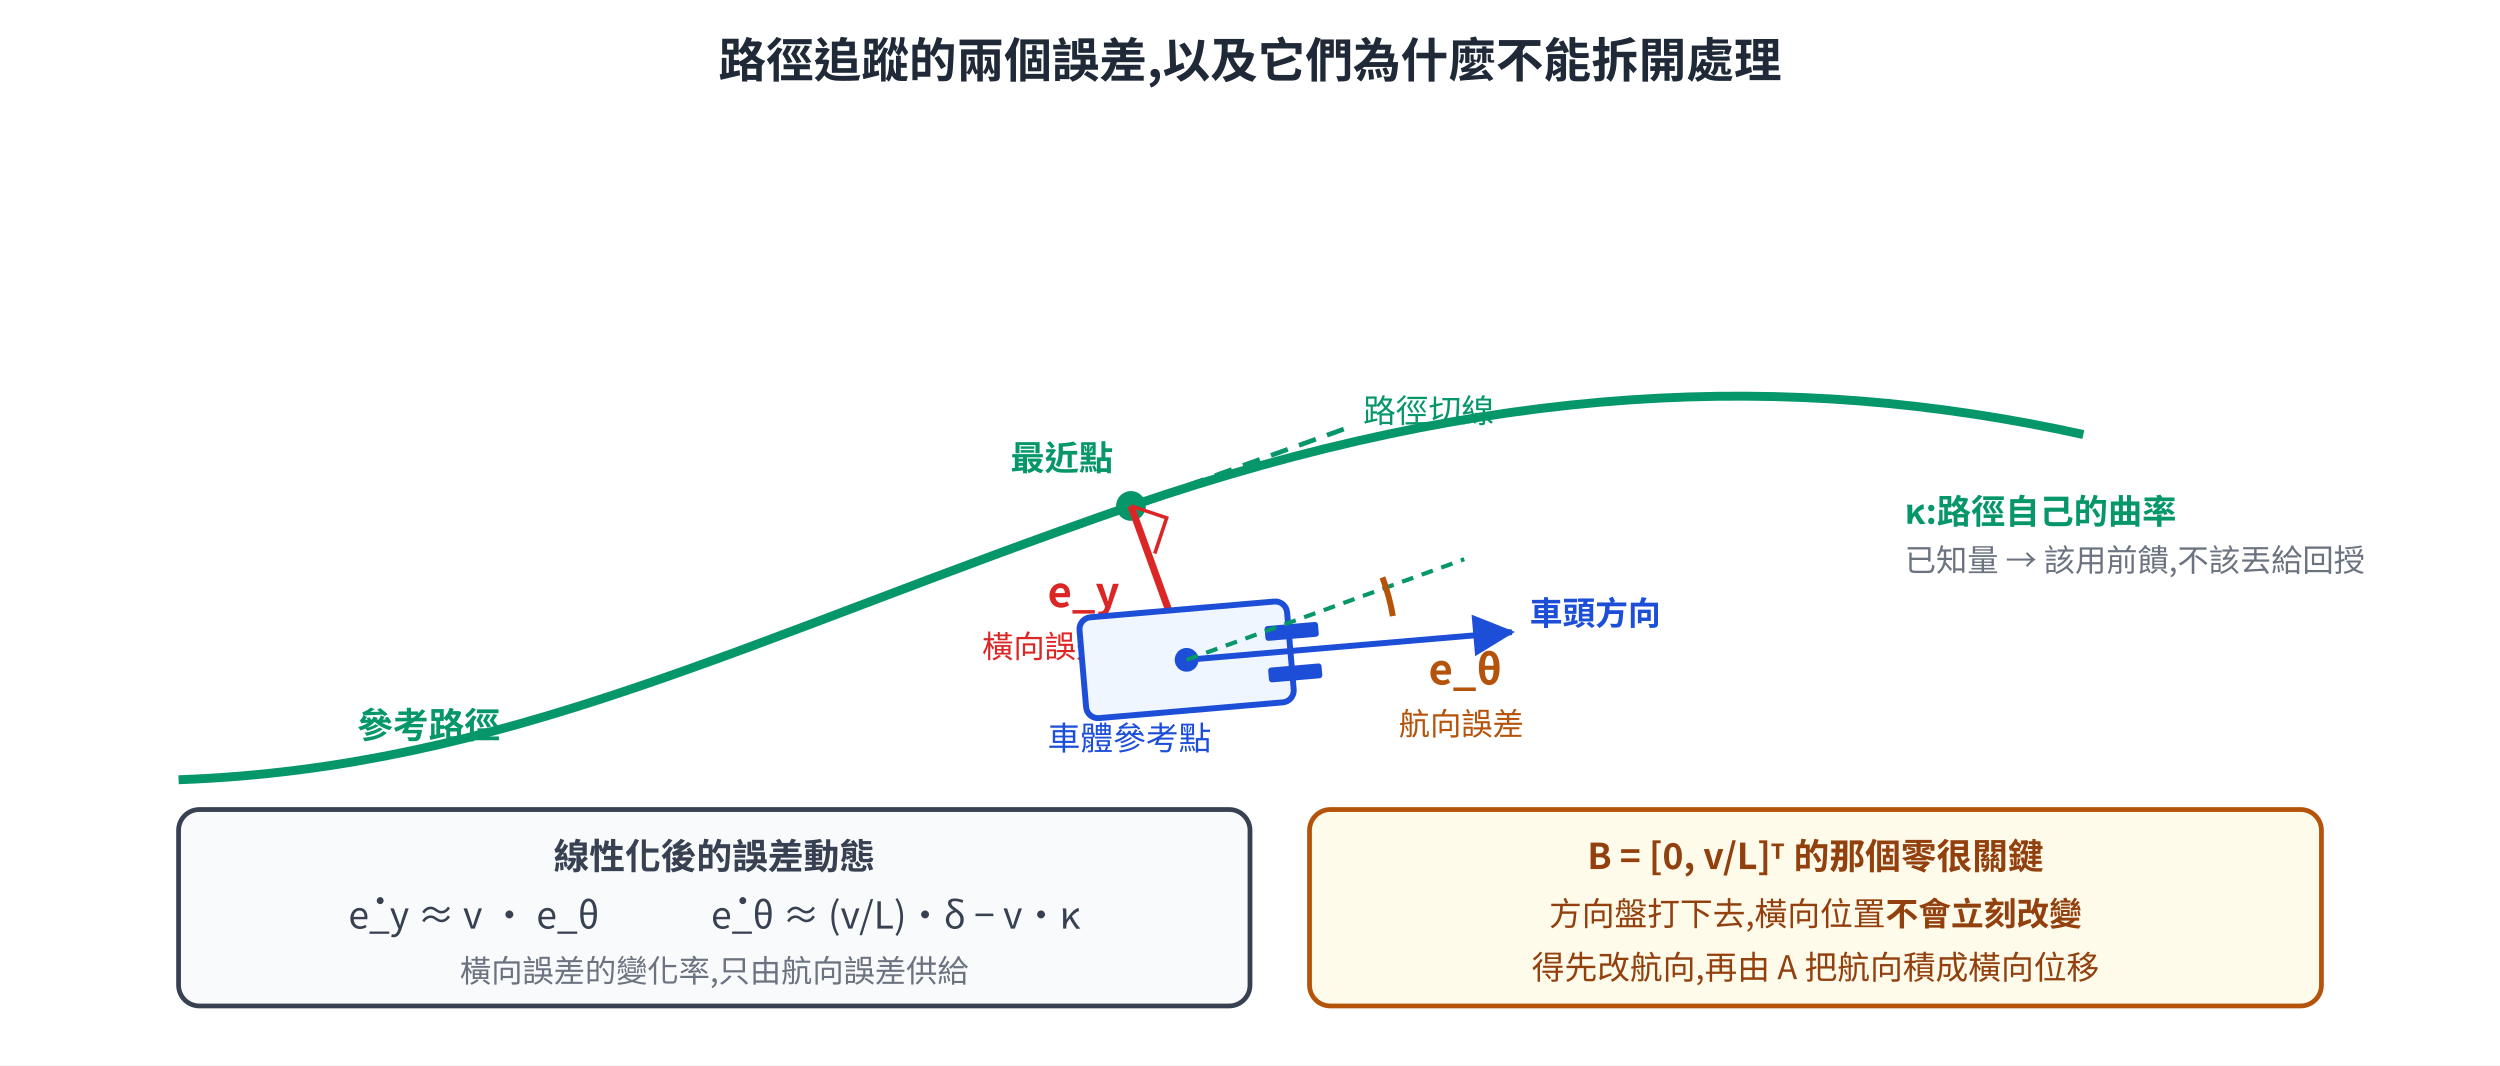
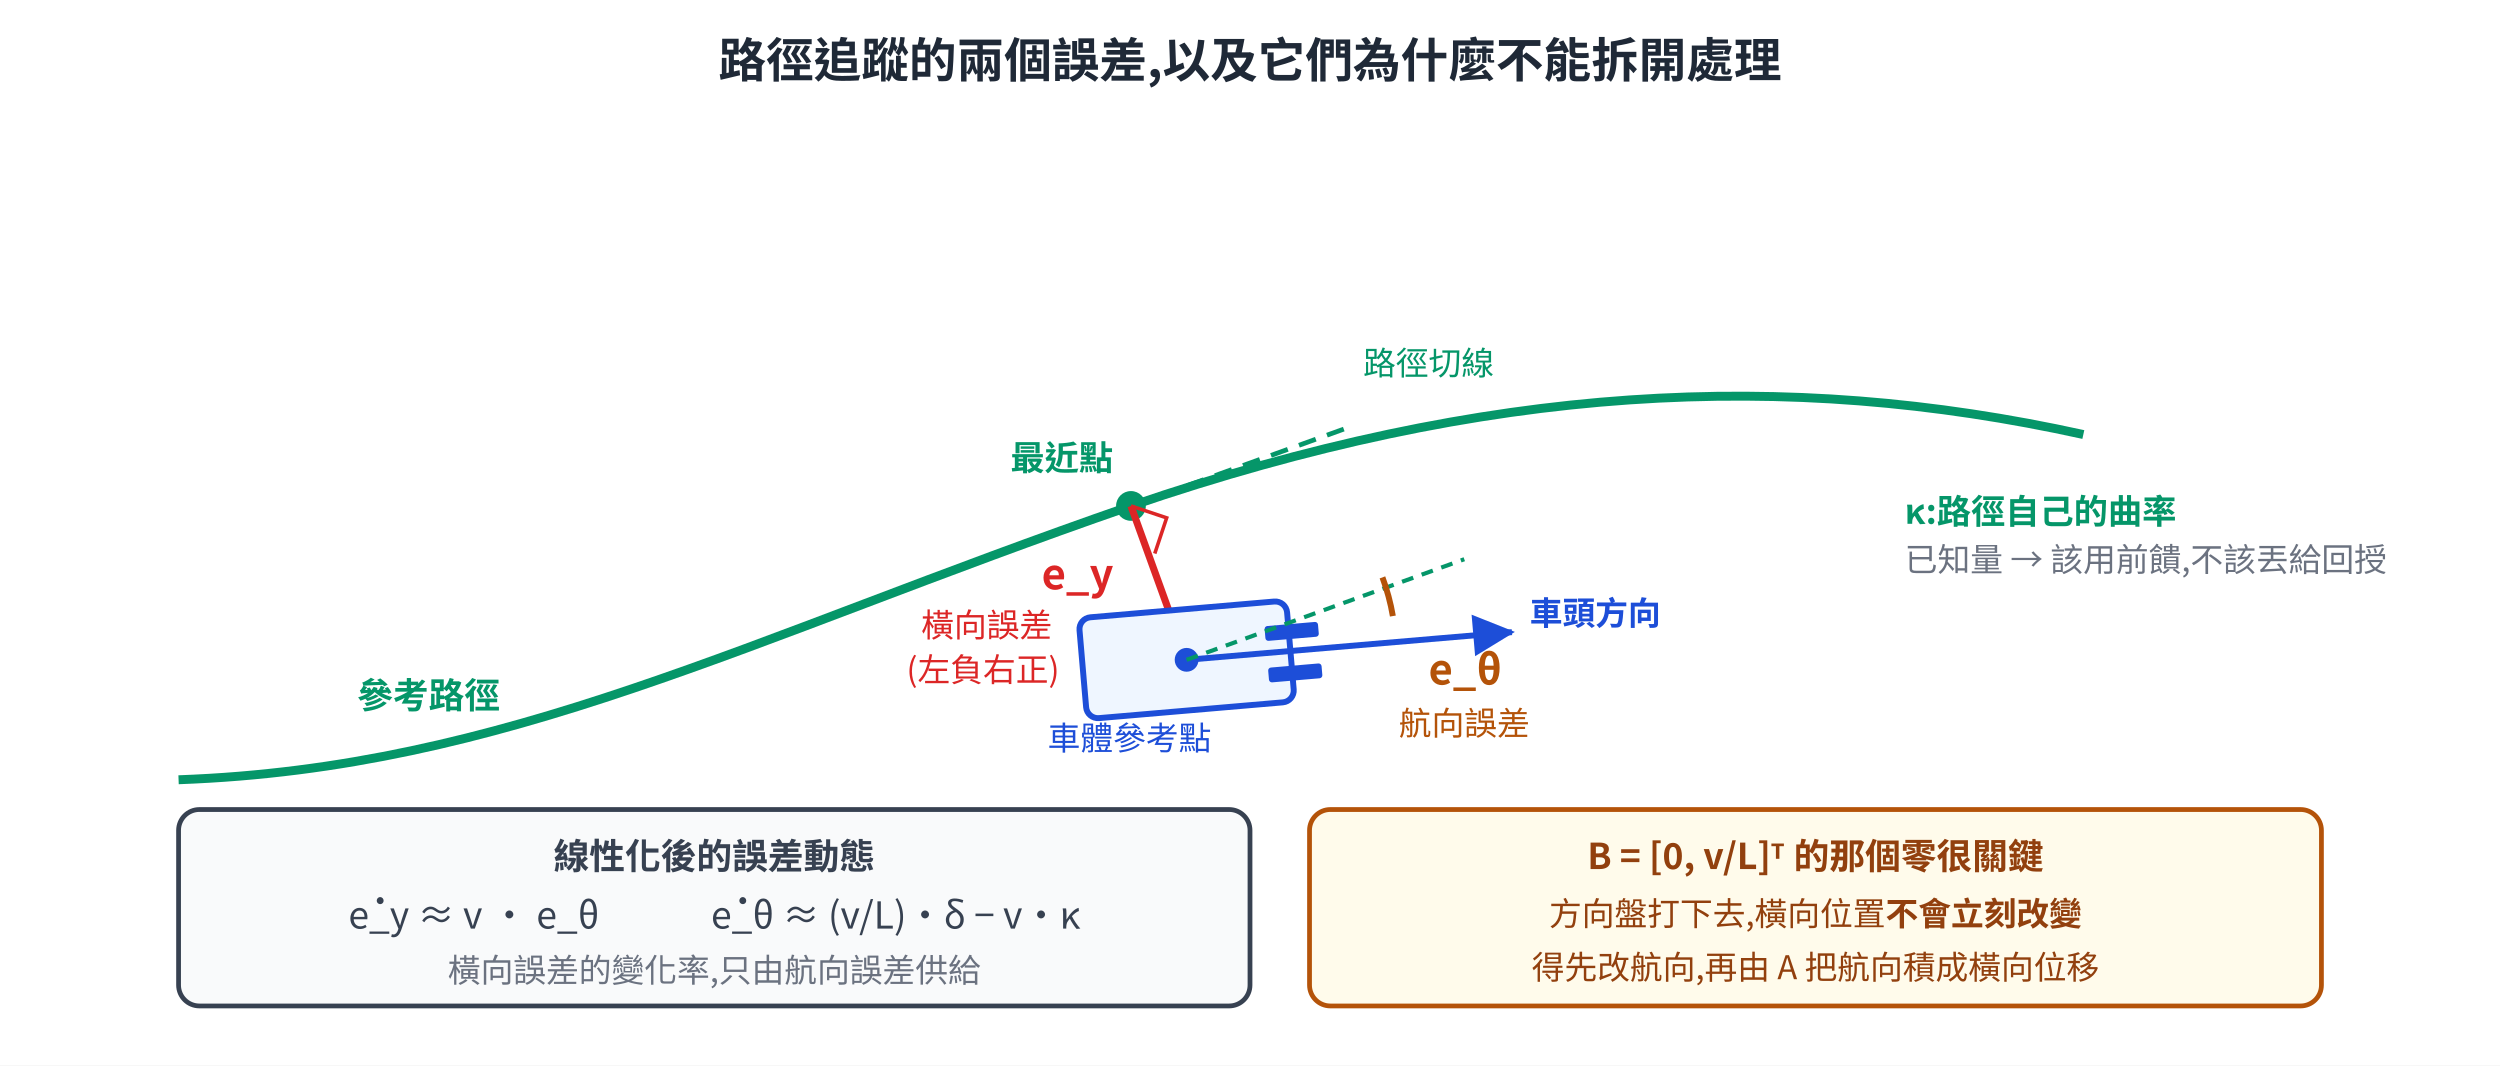
<svg xmlns="http://www.w3.org/2000/svg" viewBox="0 0 840 358" font-family="'Noto Sans CJK TC','PingFang TC','Microsoft JhengHei',sans-serif">
  <defs>
    <marker id="le-a" markerWidth="10" markerHeight="10" refX="6.5" refY="3.5" orient="auto">
      <path d="M0,0 L7,3.5 L0,7 Z" fill="#374151" />
    </marker>
    <marker id="le-b" markerWidth="10" markerHeight="10" refX="6.5" refY="3.5" orient="auto">
      <path d="M0,0 L7,3.5 L0,7 Z" fill="#1D4ED8" />
    </marker>
  </defs>
  <rect width="840" height="358" fill="#ffffff" />
  <text x="420" y="26" text-anchor="middle" font-size="16" font-weight="700" fill="#1F2937">路徑追蹤的兩個誤差,以及它們為什麼不能拆開處理</text>
  <path d="M60,262 C170,258 250,215 380,170 C500,129 600,124 700,146" fill="none" stroke="#059669" stroke-width="3" />
-   <text x="120" y="248" font-size="12" font-weight="700" fill="#059669">參考路徑</text>
+   <text x="120" y="238" font-size="12" font-weight="700" fill="#059669">參考路徑</text>
  <circle cx="380" cy="170" r="5" fill="#059669" />
  <text x="374" y="158" text-anchor="end" font-size="11.5" font-weight="700" fill="#059669">最近點</text>
  <line x1="323.6" y1="190.4" x2="452" y2="144" stroke="#059669" stroke-width="1.6" stroke-dasharray="6 4" />
-   <text x="458" y="142" font-size="11" fill="#059669">路徑切線</text>
+   <text x="458" y="126" font-size="11" fill="#059669">路徑切線</text>
  <line x1="380" y1="170" x2="398.7" y2="221.7" stroke="#DC2626" stroke-width="2.4" />
  <path d="M380,170 L392,174 L388,186" fill="none" stroke="#DC2626" stroke-width="1.2" />
-   <text x="352" y="204" font-size="14" font-weight="700" fill="#DC2626">e_y</text>
-   <text x="330" y="221" font-size="10.5" fill="#DC2626">橫向誤差(左負右正)</text>
+   <text x="350" y="198" font-size="14" font-weight="700" fill="#DC2626">e_y</text>
+   <text x="356" y="214" text-anchor="end" font-size="11" fill="#DC2626">
+     <tspan x="356" y="214">橫向誤差</tspan>
+     <tspan x="356" y="229">(左負右正)</tspan>
+   </text>
  <g transform="rotate(-4.9,398.7,221.7)">
    <rect x="363.7" y="204.7" width="70" height="34" rx="4" fill="#EFF6FF" stroke="#1D4ED8" stroke-width="2" />
    <rect x="425.7" y="212.7" width="18" height="5" rx="1" fill="#1D4ED8" />
    <rect x="425.7" y="226.7" width="18" height="5" rx="1" fill="#1D4ED8" />
  </g>
  <circle cx="398.7" cy="221.7" r="4" fill="#1D4ED8" />
  <text x="352" y="252" font-size="11" fill="#1D4ED8">車體參考點</text>
  <line x1="398.7" y1="221.7" x2="508" y2="212.4" stroke="#1D4ED8" stroke-width="2" marker-end="url(#le-b)" />
  <text x="514" y="210" font-size="11" font-weight="700" fill="#1D4ED8">車頭方向</text>
  <line x1="398.7" y1="221.7" x2="492" y2="187.9" stroke="#059669" stroke-width="1.4" stroke-dasharray="4 3" />
  <path d="M468,207 A72,72 0 0,0 464.5,194" fill="none" stroke="#B45309" stroke-width="2" />
  <text x="480" y="230" font-size="14" font-weight="700" fill="#B45309">e_θ</text>
-   <text x="470" y="247" font-size="10.5" fill="#B45309">航向誤差</text>
+   <text x="470" y="247" font-size="11" fill="#B45309">航向誤差</text>
  <text x="640" y="176" font-size="11.5" font-weight="700" fill="#059669">κ:路徑自己的曲率</text>
-   <text x="640" y="192" font-size="10.5" fill="#6B7280">已知量 → 該用前饋,不該丟給回授</text>
+   <text x="640" y="192" font-size="11" fill="#6B7280">已知量 → 該用前饋,不該丟給回授</text>
  <rect x="60" y="272" width="360" height="66" rx="7" fill="#F9FAFB" stroke="#374151" stroke-width="1.6" />
  <text x="240" y="292" text-anchor="middle" font-size="12" font-weight="700" fill="#374151">線性化後的誤差動態</text>
  <text x="240" y="312" text-anchor="middle" font-size="12.5" fill="#374151">ė_y ≈ v · e_θ　　　ė_θ ≈ (v/L)·δ − v·κ</text>
-   <text x="240" y="330" text-anchor="middle" font-size="10.5" fill="#6B7280">橫向誤差的變化率,只由航向誤差供給</text>
+   <text x="240" y="330" text-anchor="middle" font-size="11" fill="#6B7280">橫向誤差的變化率,只由航向誤差供給</text>
  <rect x="440" y="272" width="340" height="66" rx="7" fill="#FFFBEB" stroke="#B45309" stroke-width="1.6" />
  <text x="610" y="292" text-anchor="middle" font-size="12" font-weight="700" fill="#92400E">B = [0, v/L]ᵀ 的那個零很關鍵</text>
  <text x="610" y="311" text-anchor="middle" font-size="11" fill="#92400E">方向盤打下去,橫向位置<tspan font-weight="700">不會立刻改變</tspan>
  </text>
  <text x="610" y="329" text-anchor="middle" font-size="11" fill="#92400E">得先改航向,再由 A 把航向積成橫向位移</text>
</svg>
